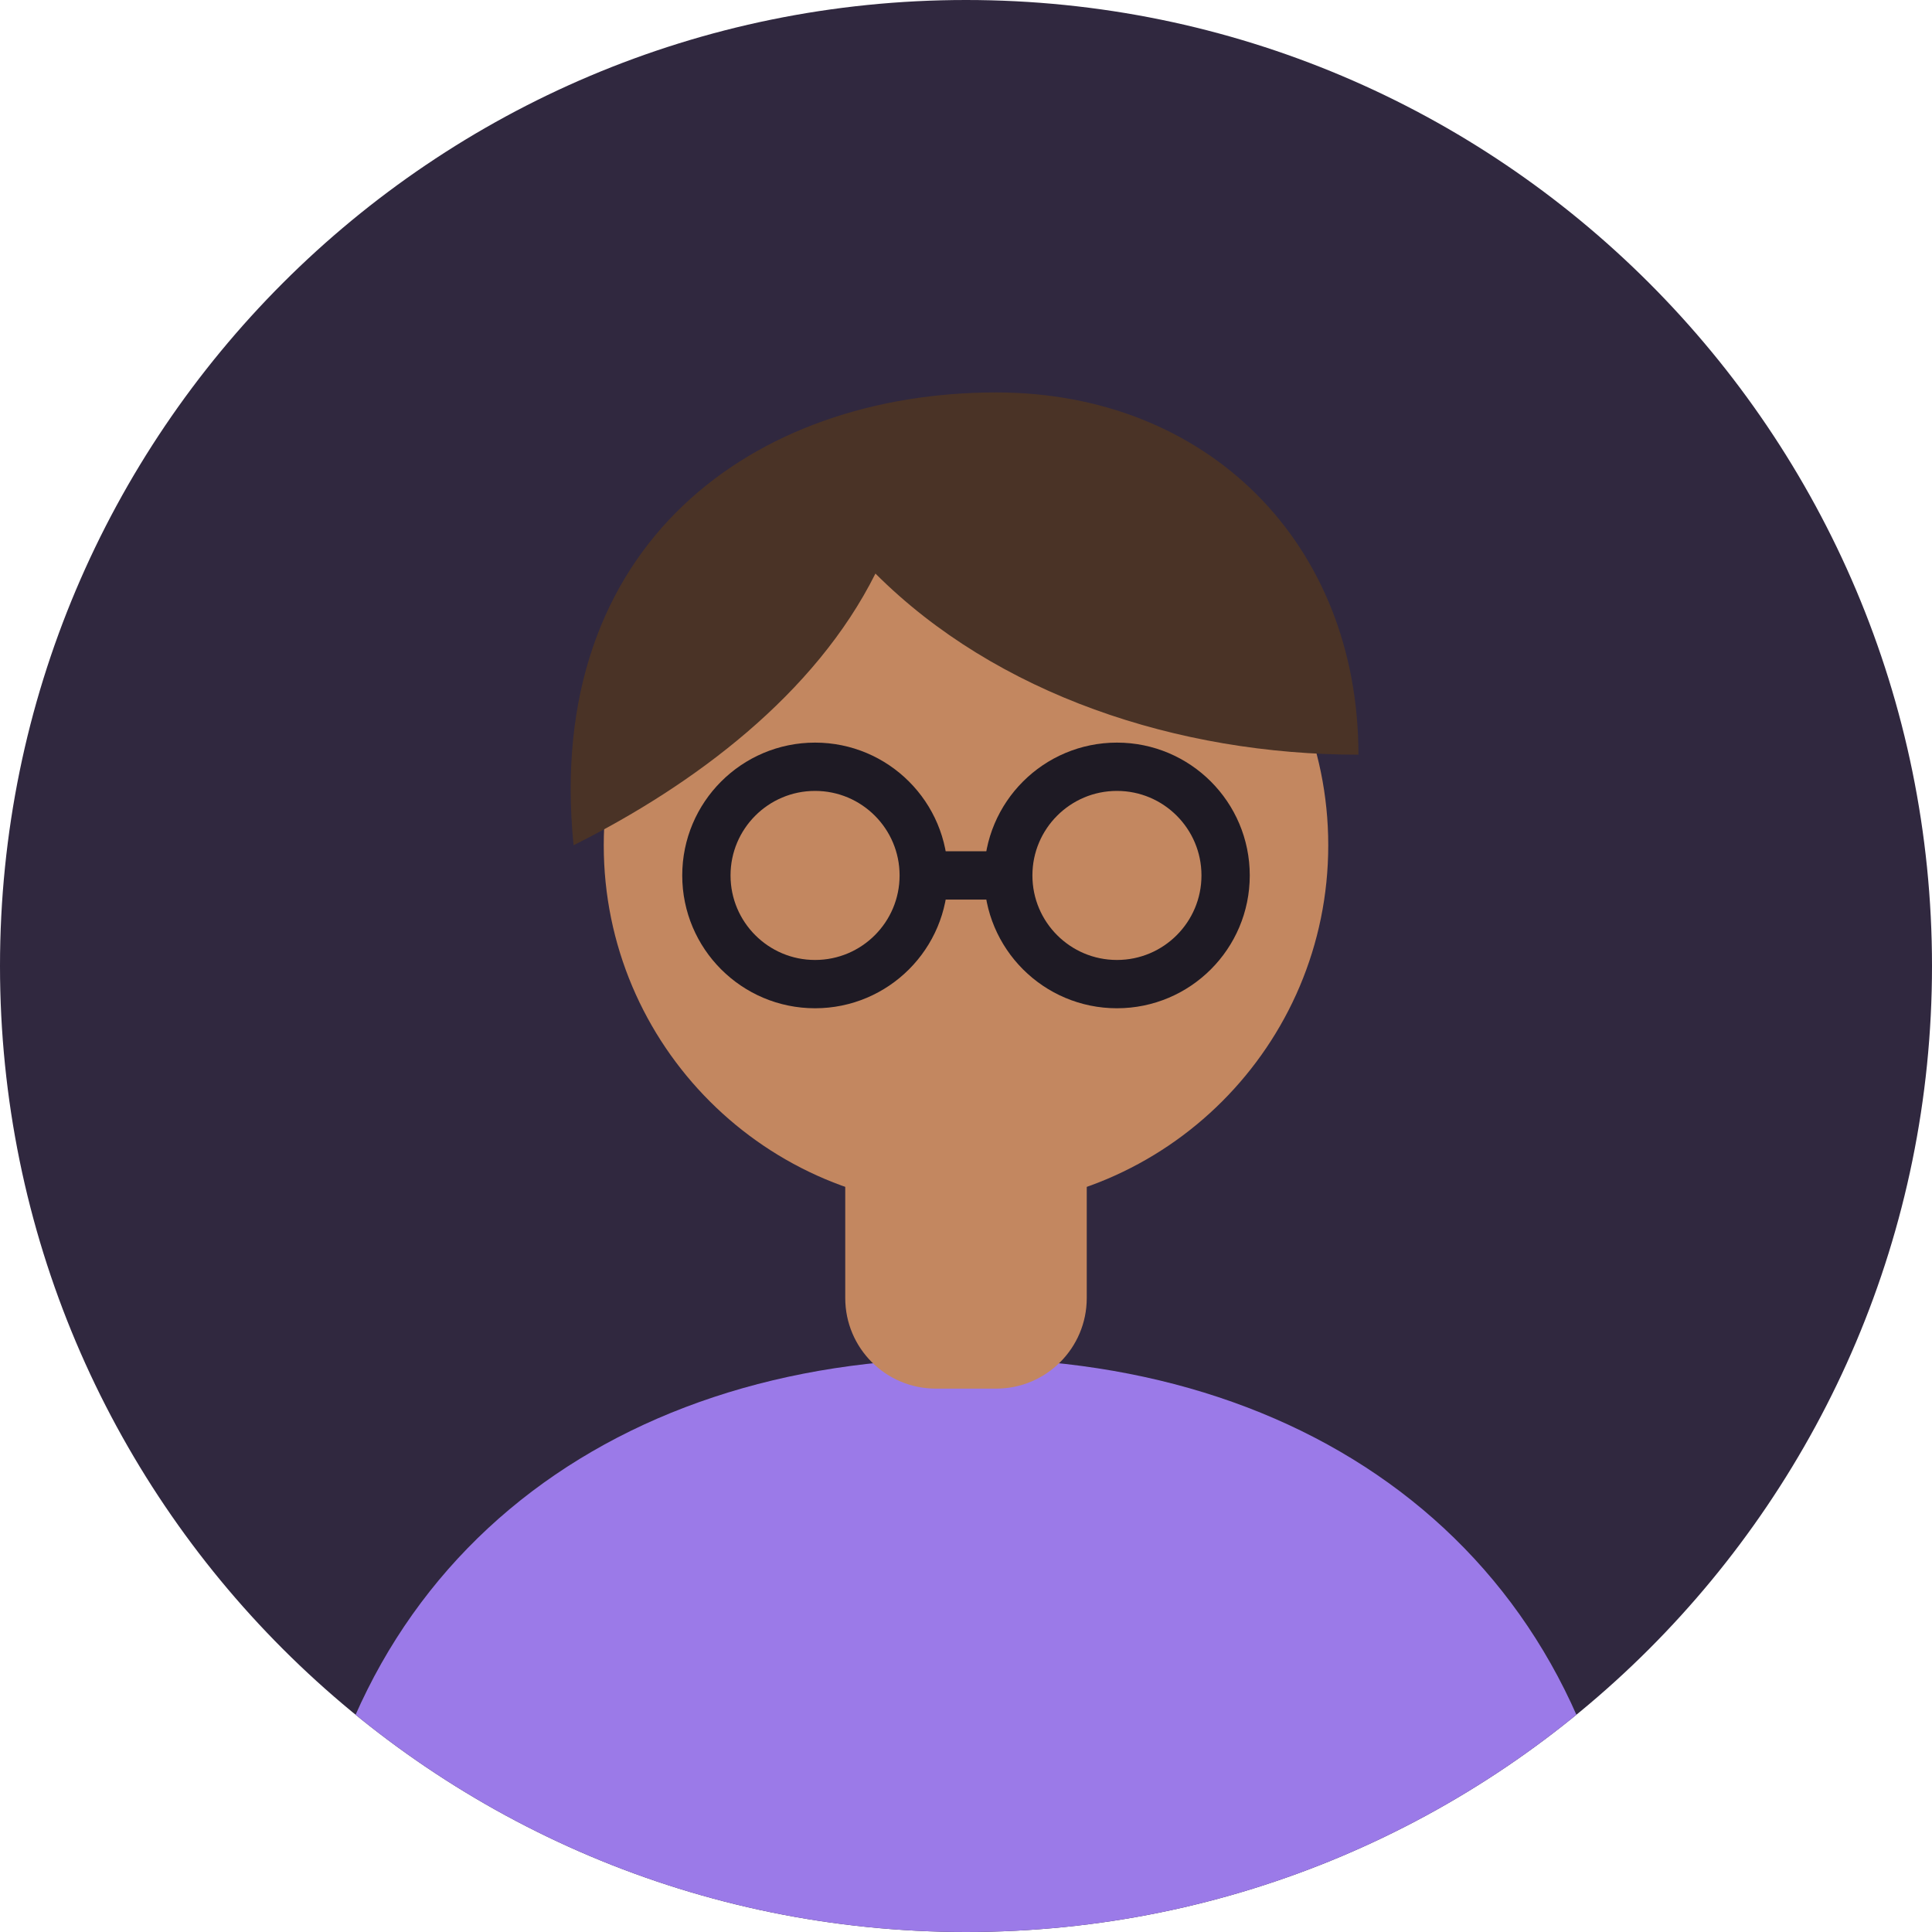
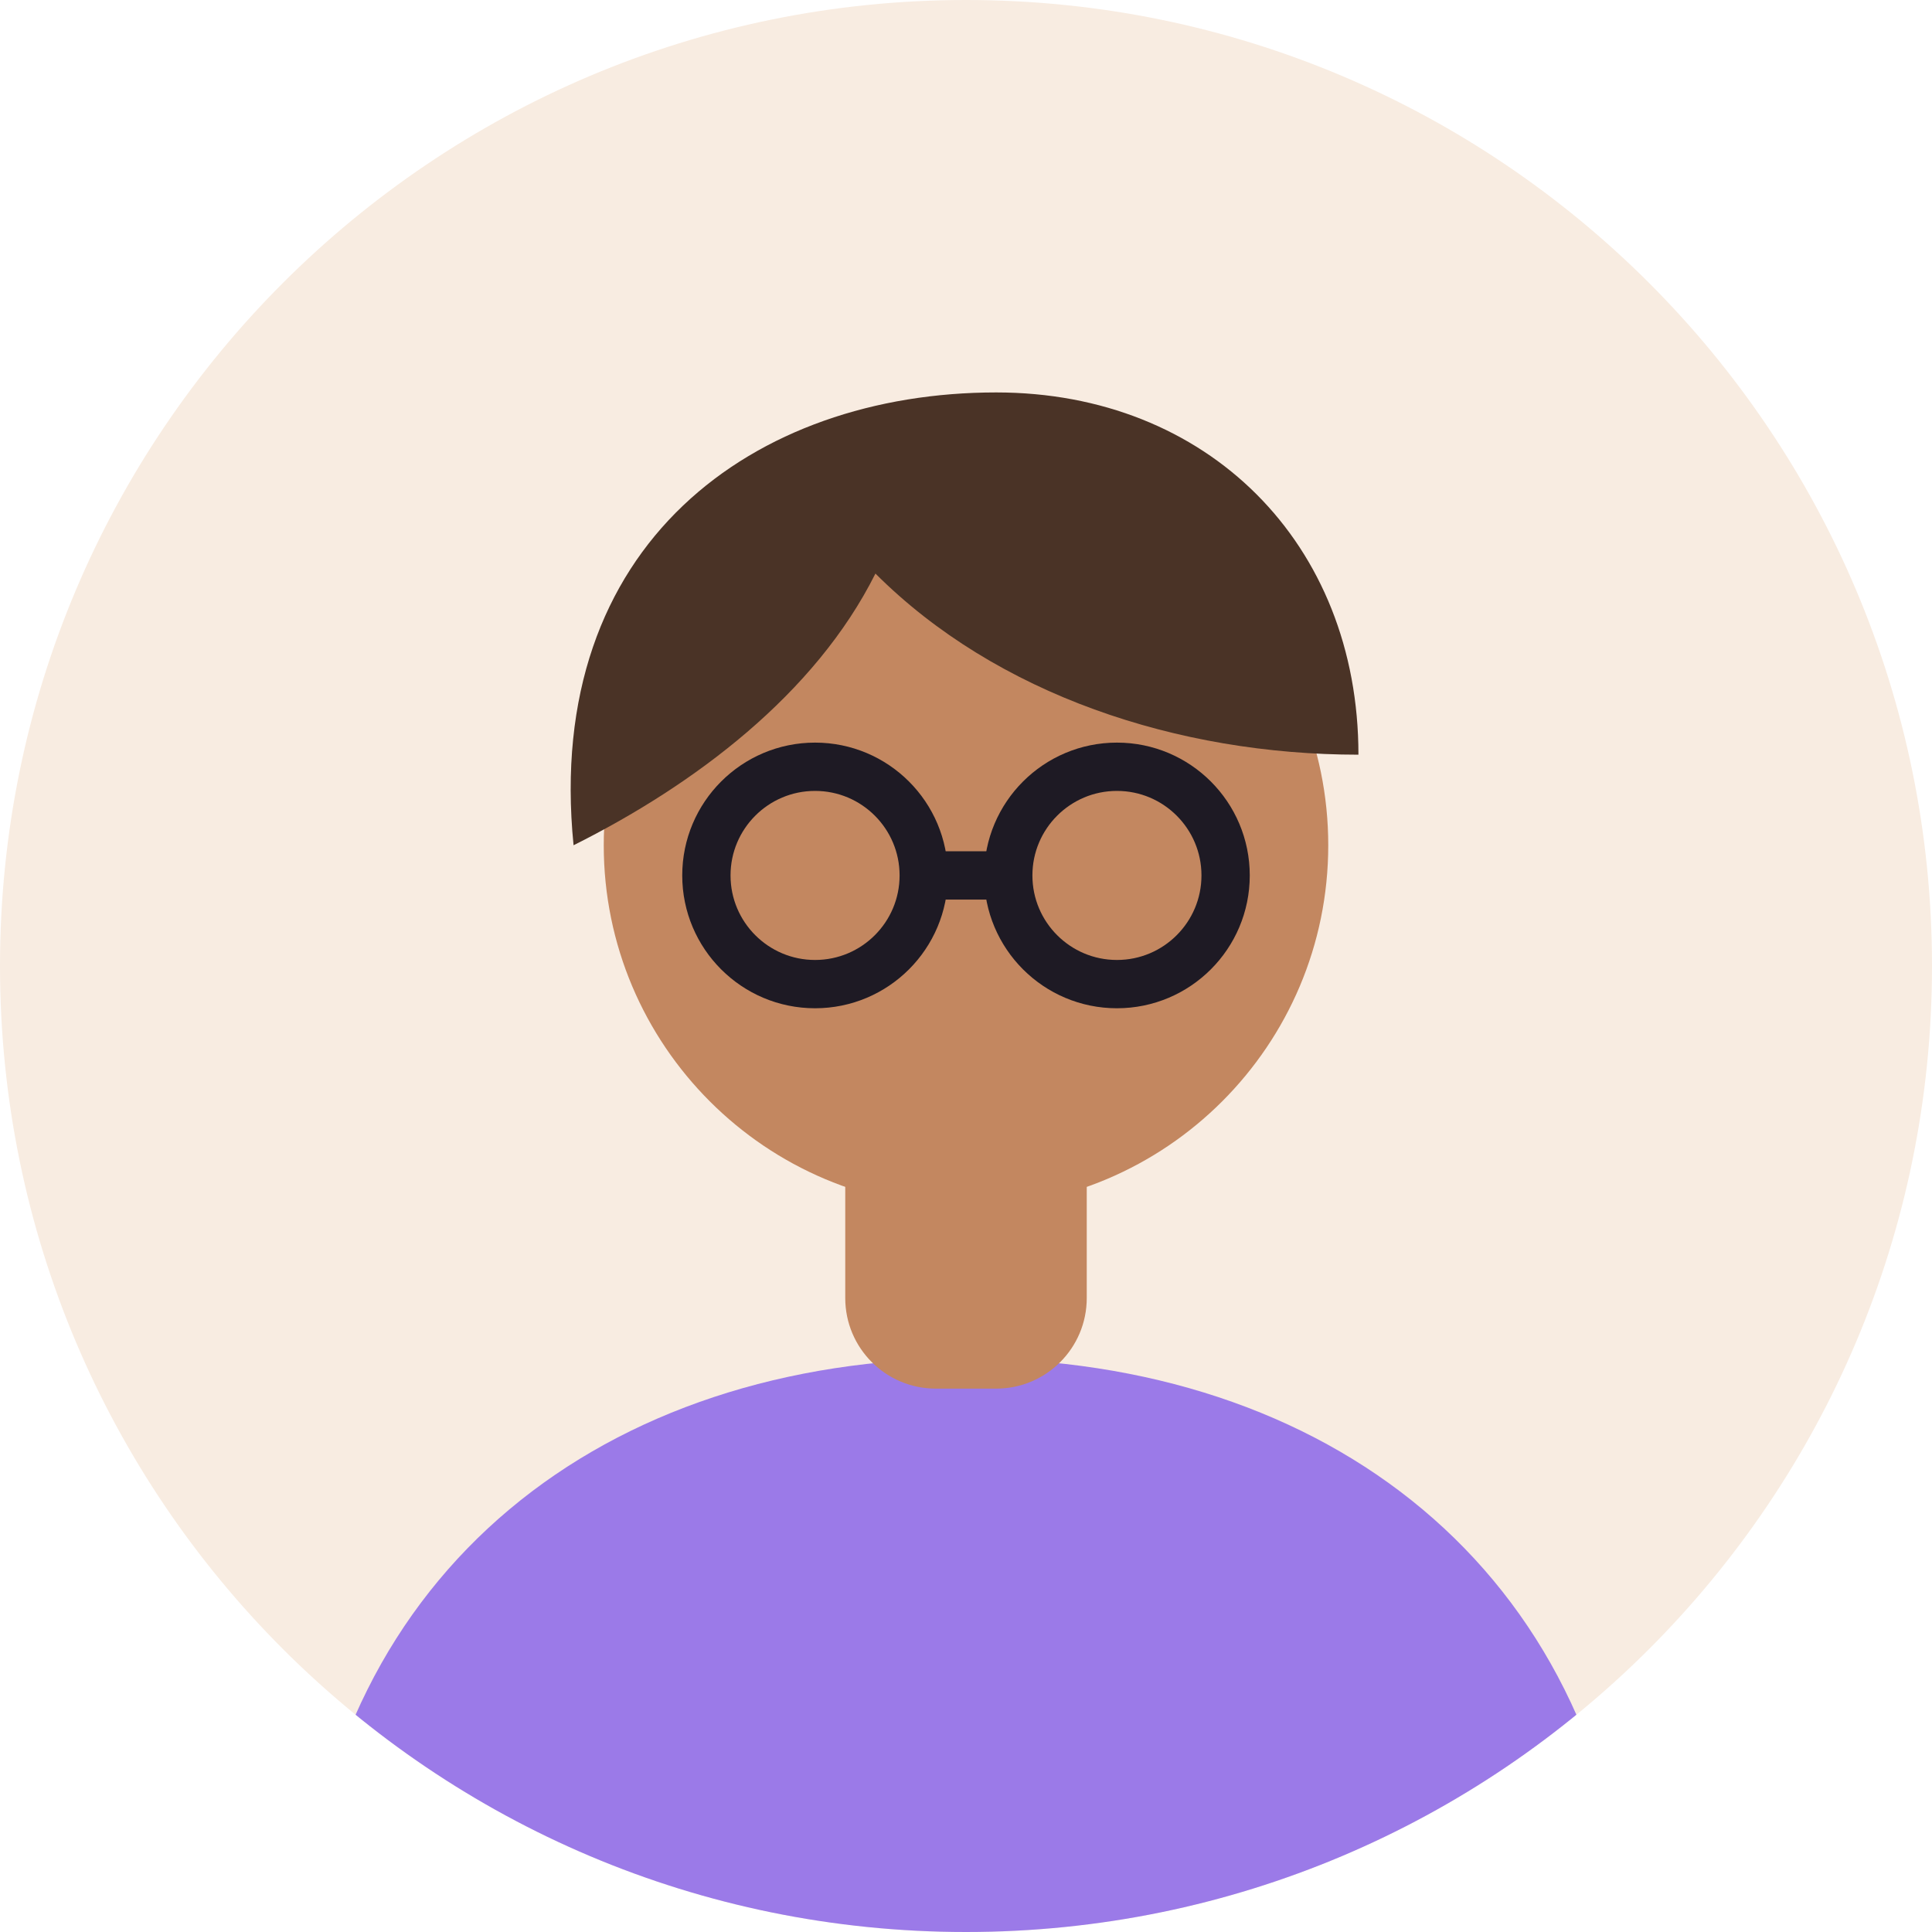
<svg xmlns="http://www.w3.org/2000/svg" viewBox="0 0 64 64" role="img">
-   <circle cx="32" cy="32" r="32" fill="#30283F" />
+   <circle cx="32" cy="32" r="32" fill="#F8ECE1" />
  <clipPath id="c">
    <circle cx="32" cy="32" r="32" />
  </clipPath>
  <g clip-path="url(#c)">
    <path d="M10 64c1-12 10-19 22-19s21 7 22 19z" fill="#9B7AE8" />
    <rect x="28" y="36" width="8" height="10" rx="3" fill="#C38760" />
    <circle cx="32" cy="28" r="12" fill="#C38760" />
    <path d="M19 28c-1-10 6-15 14-15 7 0 12 5 12 12-6 0-12-2-16-6-2 4-6 7-10 9z" fill="#4A3326" />
    <g fill="none" stroke="#1E1A24" stroke-width="1.6">
      <circle cx="27" cy="29" r="3.6" />
      <circle cx="37" cy="29" r="3.6" />
      <path d="M30.6 29h2.8" />
    </g>
  </g>
</svg>
